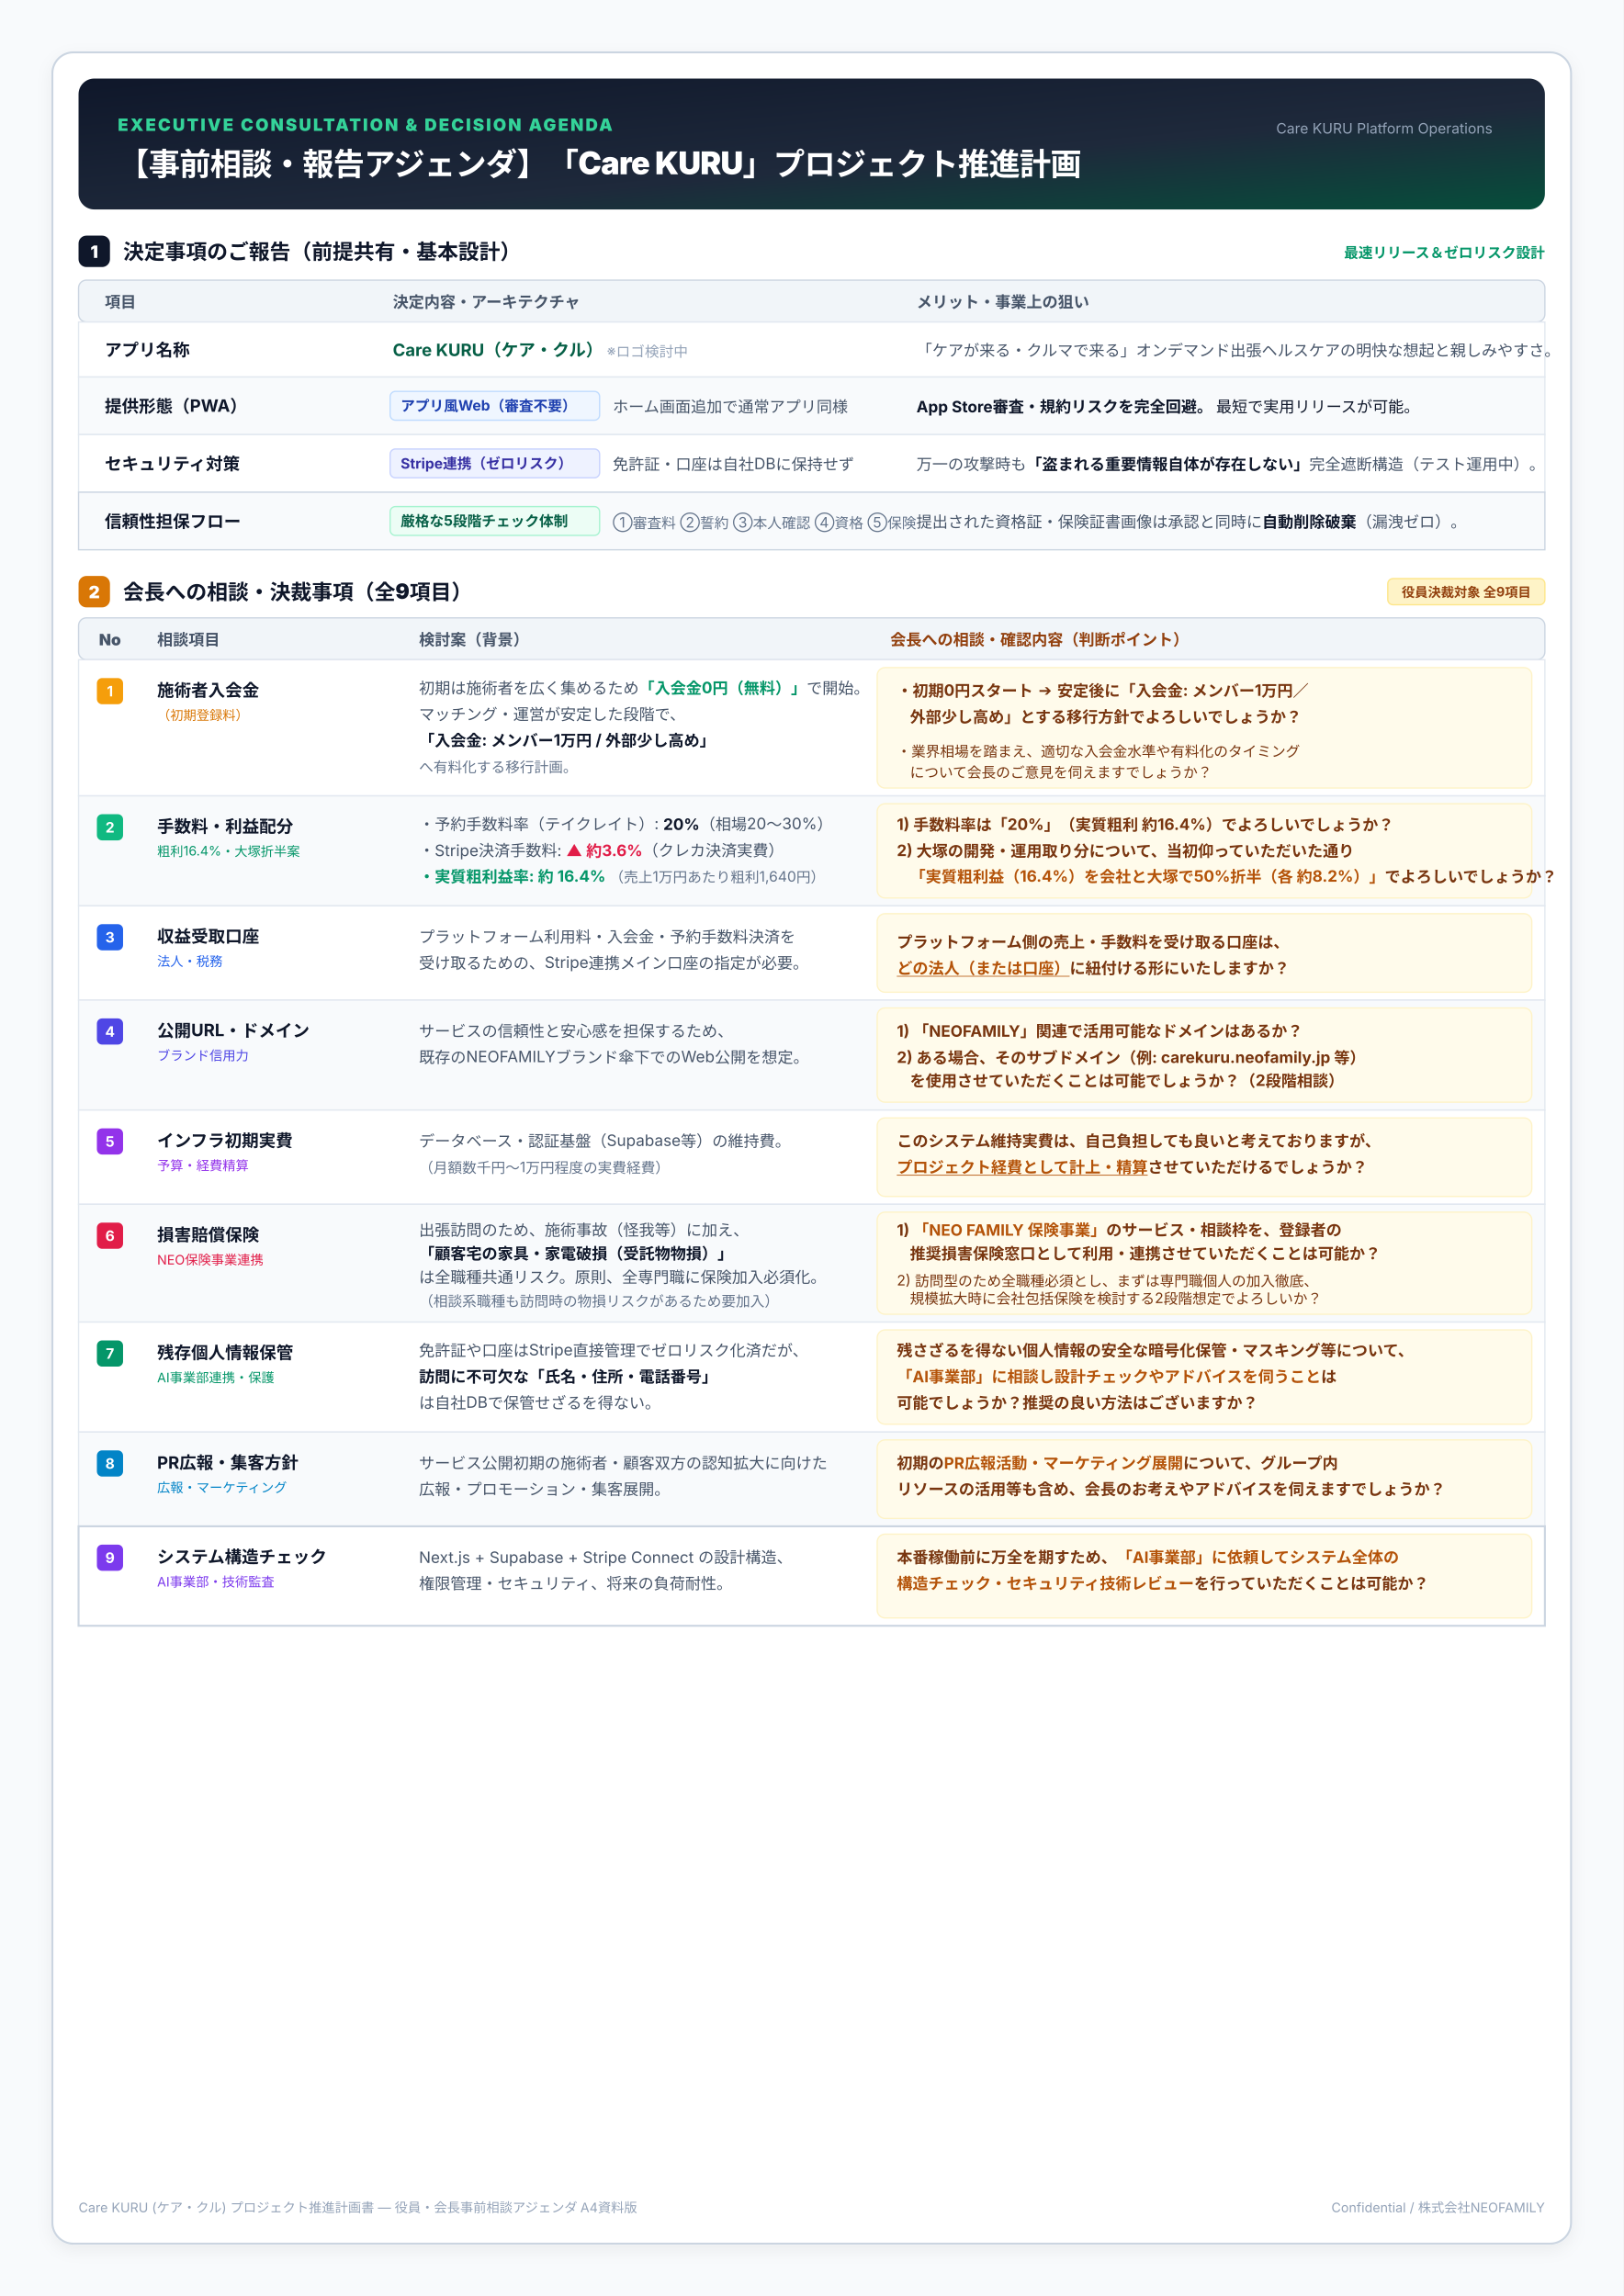
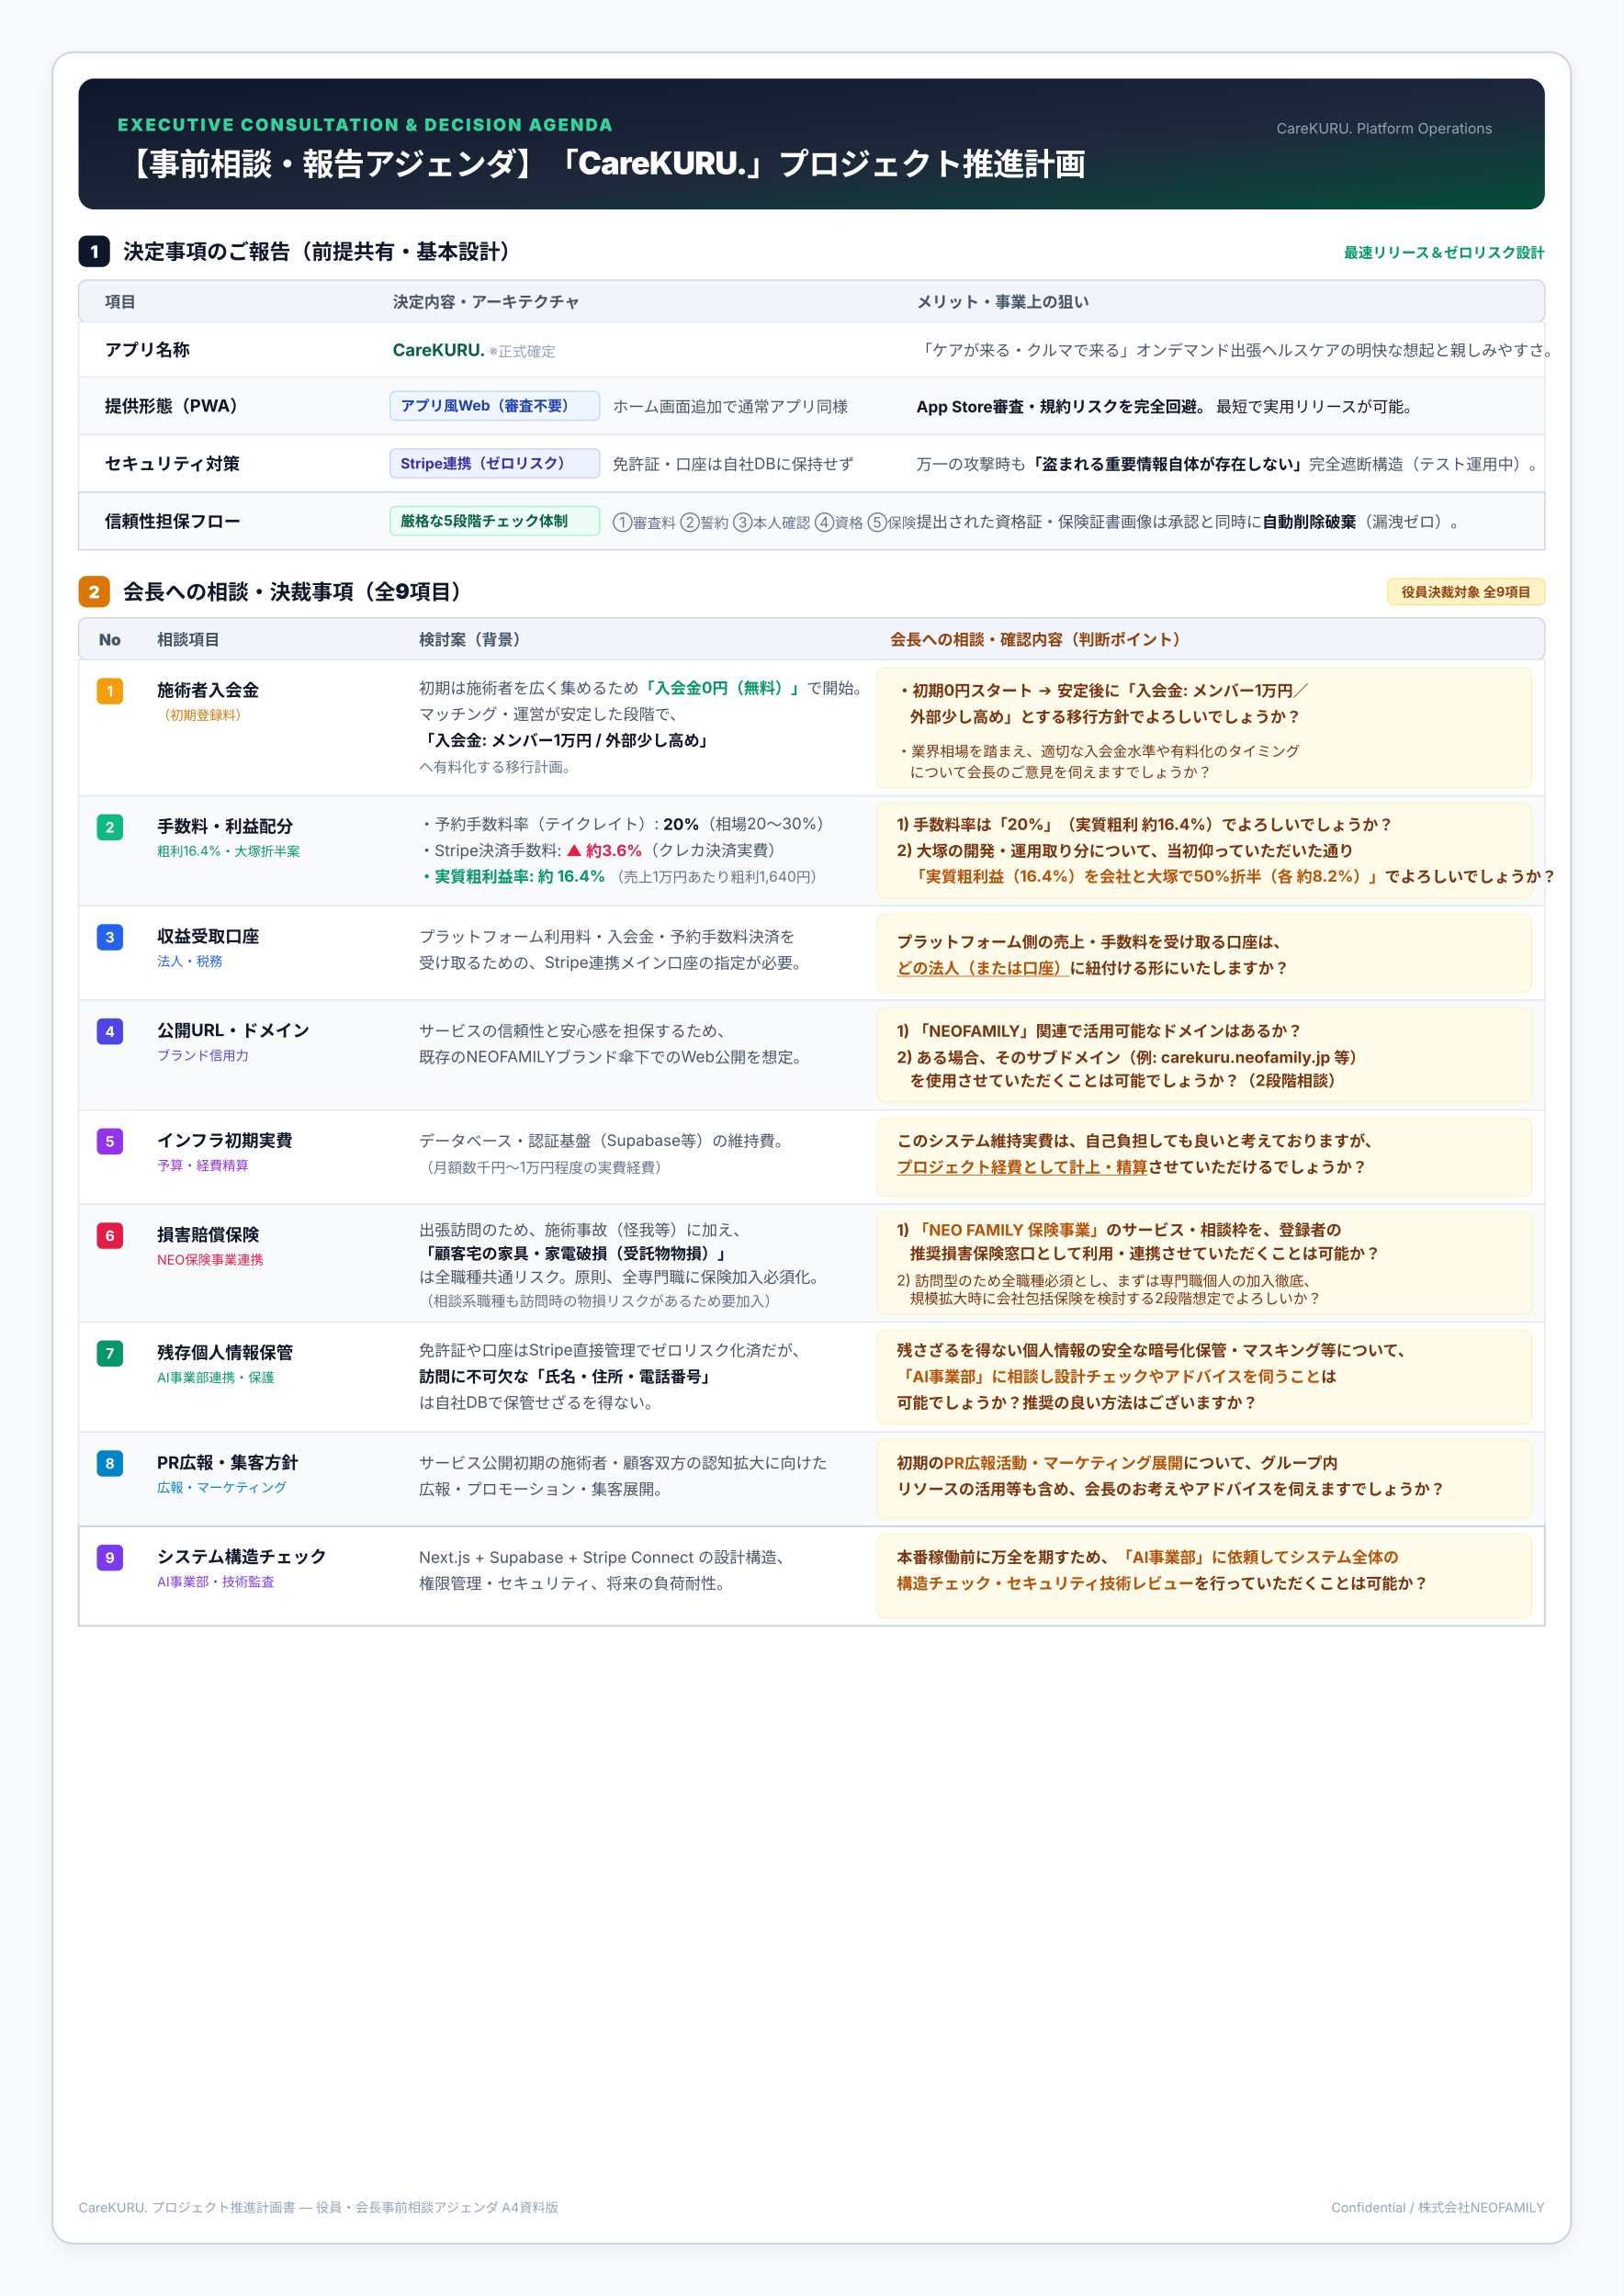
<svg xmlns="http://www.w3.org/2000/svg" viewBox="0 0 1240 1754" width="1240" height="1754" style="background-color: #ffffff; font-family: -apple-system, BlinkMacSystemFont, 'Hiragino Sans', 'Hiragino Kaku Gothic ProN', 'Yu Gothic', Meiryo, sans-serif;">
  <defs>
    <linearGradient id="headerGrad" x1="0%" y1="0%" x2="100%" y2="100%">
      <stop offset="0%" stop-color="#0f172a" />
      <stop offset="60%" stop-color="#1e293b" />
      <stop offset="100%" stop-color="#064e3b" />
    </linearGradient>
    <filter id="shadow" x="-5%" y="-2%" width="110%" height="106%" filterUnits="userSpaceOnUse">
      <feDropShadow dx="0" dy="4" stdDeviation="6" flood-color="#000000" flood-opacity="0.06" />
    </filter>
  </defs>
  <rect x="0" y="0" width="1240" height="1754" fill="#f8fafc" />
  <rect x="40" y="40" width="1160" height="1674" rx="16" fill="#ffffff" stroke="#cbd5e1" stroke-width="1.5" filter="url(#shadow)" />
  <g transform="translate(60, 60)">
    <rect x="0" y="0" width="1120" height="100" rx="12" fill="url(#headerGrad)" />
    <text x="30" y="40" fill="#34d399" font-size="13" font-weight="900" letter-spacing="1.5">EXECUTIVE CONSULTATION &amp; DECISION AGENDA</text>
-     <text x="30" y="74" fill="#ffffff" font-size="24" font-weight="900" letter-spacing="-0.5">【事前相談・報告アジェンダ】「Care KURU」プロジェクト推進計画</text>
-     <text x="1080" y="42" text-anchor="end" fill="#94a3b8" font-size="11">Care KURU Platform Operations</text>
+     <text x="30" y="74" fill="#ffffff" font-size="24" font-weight="900" letter-spacing="-0.5">【事前相談・報告アジェンダ】「CareKURU.」プロジェクト推進計画</text>
+     <text x="1080" y="42" text-anchor="end" fill="#94a3b8" font-size="11">CareKURU. Platform Operations</text>
  </g>
  <g transform="translate(60, 180)">
    <rect x="0" y="0" width="24" height="24" rx="6" fill="#0f172a" />
    <text x="12" y="17" fill="#ffffff" font-size="13" font-weight="900" text-anchor="middle">1</text>
    <text x="34" y="18" fill="#0f172a" font-size="16" font-weight="900">決定事項のご報告（前提共有・基本設計）</text>
    <text x="1120" y="17" text-anchor="end" fill="#059669" font-size="11" font-weight="bold">最速リリース＆ゼロリスク設計</text>
    <g transform="translate(0, 34)">
      <rect x="0" y="0" width="1120" height="32" rx="6" fill="#f1f5f9" stroke="#cbd5e1" stroke-width="1" />
      <text x="20" y="21" fill="#475569" font-size="12" font-weight="900">項目</text>
      <text x="240" y="21" fill="#475569" font-size="12" font-weight="900">決定内容・アーキテクチャ</text>
      <text x="640" y="21" fill="#475569" font-size="12" font-weight="900">メリット・事業上の狙い</text>
      <g transform="translate(0, 32)">
        <rect x="0" y="0" width="1120" height="42" fill="#ffffff" stroke="#e2e8f0" stroke-width="1" />
        <text x="20" y="26" fill="#0f172a" font-size="13" font-weight="bold">アプリ名称</text>
-         <text x="240" y="26" fill="#065f46" font-size="13" font-weight="bold">Care KURU（ケア・クル） <tspan fill="#94a3b8" font-size="11" font-weight="normal">※ロゴ検討中</tspan>
+         <text x="240" y="26" fill="#065f46" font-size="13" font-weight="bold">CareKURU. <tspan fill="#94a3b8" font-size="11" font-weight="normal">※正式確定</tspan>
        </text>
        <text x="640" y="26" fill="#475569" font-size="12">「ケアが来る・クルマで来る」オンデマンド出張ヘルスケアの明快な想起と親しみやすさ。</text>
      </g>
      <g transform="translate(0, 74)">
        <rect x="0" y="0" width="1120" height="44" fill="#f8fafc" stroke="#e2e8f0" stroke-width="1" />
        <text x="20" y="27" fill="#0f172a" font-size="13" font-weight="bold">提供形態（PWA）</text>
        <rect x="238" y="11" width="160" height="22" rx="4" fill="#eff6ff" stroke="#bfdbfe" stroke-width="1" />
        <text x="246" y="26" fill="#1e40af" font-size="11" font-weight="bold">アプリ風Web（審査不要）</text>
        <text x="408" y="27" fill="#475569" font-size="12">ホーム画面追加で通常アプリ同様</text>
        <text x="640" y="27" fill="#0f172a" font-size="12">
          <tspan font-weight="bold">App Store審査・規約リスクを完全回避。</tspan> 最短で実用リリースが可能。</text>
      </g>
      <g transform="translate(0, 118)">
        <rect x="0" y="0" width="1120" height="44" fill="#ffffff" stroke="#e2e8f0" stroke-width="1" />
        <text x="20" y="27" fill="#0f172a" font-size="13" font-weight="bold">セキュリティ対策</text>
        <rect x="238" y="11" width="160" height="22" rx="4" fill="#eef2ff" stroke="#c7d2fe" stroke-width="1" />
        <text x="246" y="26" fill="#3730a3" font-size="11" font-weight="bold">Stripe連携（ゼロリスク）</text>
        <text x="408" y="27" fill="#475569" font-size="12">免許証・口座は自社DBに保持せず</text>
        <text x="640" y="27" fill="#475569" font-size="12">万一の攻撃時も<tspan font-weight="bold" fill="#0f172a">「盗まれる重要情報自体が存在しない」</tspan>完全遮断構造（テスト運用中）。</text>
      </g>
      <g transform="translate(0, 162)">
        <rect x="0" y="0" width="1120" height="44" fill="#f8fafc" stroke="#cbd5e1" stroke-width="1" />
        <text x="20" y="27" fill="#0f172a" font-size="13" font-weight="bold">信頼性担保フロー</text>
        <rect x="238" y="11" width="160" height="22" rx="4" fill="#ecfdf5" stroke="#a7f3d0" stroke-width="1" />
        <text x="246" y="26" fill="#065f46" font-size="11" font-weight="bold">厳格な5段階チェック体制</text>
        <text x="408" y="27" fill="#64748b" font-size="11">①審査料 ②誓約 ③本人確認 ④資格 ⑤保険</text>
        <text x="640" y="27" fill="#475569" font-size="12">提出された資格証・保険証書画像は承認と同時に<tspan font-weight="bold" fill="#0f172a">自動削除破棄</tspan>（漏洩ゼロ）。</text>
      </g>
    </g>
  </g>
  <g transform="translate(60, 440)">
    <rect x="0" y="0" width="24" height="24" rx="6" fill="#d97706" />
    <text x="12" y="17" fill="#ffffff" font-size="13" font-weight="900" text-anchor="middle">2</text>
    <text x="34" y="18" fill="#0f172a" font-size="16" font-weight="900">会長への相談・決裁事項（全9項目）</text>
    <rect x="1000" y="2" width="120" height="20" rx="4" fill="#fef3c7" stroke="#fde68a" stroke-width="1" />
    <text x="1060" y="16" text-anchor="middle" fill="#92400e" font-size="10" font-weight="bold">役員決裁対象 全9項目</text>
    <g transform="translate(0, 32)">
      <rect x="0" y="0" width="1120" height="32" rx="6" fill="#f1f5f9" stroke="#cbd5e1" stroke-width="1" />
      <text x="24" y="21" fill="#475569" font-size="12" font-weight="900" text-anchor="middle">No</text>
      <text x="60" y="21" fill="#475569" font-size="12" font-weight="900">相談項目</text>
      <text x="260" y="21" fill="#475569" font-size="12" font-weight="900">検討案（背景）</text>
      <text x="620" y="21" fill="#92400e" font-size="12" font-weight="900">会長への相談・確認内容（判断ポイント）</text>
      <g transform="translate(0, 32)">
        <rect x="0" y="0" width="1120" height="104" fill="#ffffff" stroke="#e2e8f0" stroke-width="1" />
        <rect x="14" y="14" width="20" height="20" rx="4" fill="#f59e0b" />
        <text x="24" y="28" fill="#ffffff" font-size="11" font-weight="bold" text-anchor="middle">1</text>
        <text x="60" y="28" fill="#0f172a" font-size="13" font-weight="bold">施術者入会金</text>
        <text x="60" y="46" fill="#d97706" font-size="10">（初期登録料）</text>
        <text x="260" y="26" fill="#475569" font-size="12">初期は施術者を広く集めるため<tspan font-weight="bold" fill="#059669">「入会金0円（無料）」</tspan>で開始。</text>
        <text x="260" y="46" fill="#475569" font-size="12">マッチング・運営が安定した段階で、</text>
        <text x="260" y="66" fill="#0f172a" font-size="12" font-weight="bold">「入会金: メンバー1万円 / 外部少し高め」</text>
        <text x="260" y="86" fill="#64748b" font-size="11">へ有料化する移行計画。</text>
        <rect x="610" y="6" width="500" height="92" rx="6" fill="#fffbeb" stroke="#fef3c7" stroke-width="1" />
        <text x="625" y="28" fill="#78350f" font-size="12" font-weight="bold">・初期0円スタート ➔ 安定後に「入会金: メンバー1万円／</text>
        <text x="635" y="48" fill="#78350f" font-size="12" font-weight="bold">外部少し高め」とする移行方針でよろしいでしょうか？</text>
        <text x="625" y="74" fill="#78350f" font-size="11">・業界相場を踏まえ、適切な入会金水準や有料化のタイミング</text>
        <text x="635" y="90" fill="#78350f" font-size="11">について会長のご意見を伺えますでしょうか？</text>
      </g>
      <g transform="translate(0, 136)">
        <rect x="0" y="0" width="1120" height="84" fill="#f8fafc" stroke="#e2e8f0" stroke-width="1" />
        <rect x="14" y="14" width="20" height="20" rx="4" fill="#10b981" />
        <text x="24" y="28" fill="#ffffff" font-size="11" font-weight="bold" text-anchor="middle">2</text>
        <text x="60" y="28" fill="#0f172a" font-size="13" font-weight="bold">手数料・利益配分</text>
        <text x="60" y="46" fill="#059669" font-size="10">粗利16.4%・大塚折半案</text>
        <text x="260" y="26" fill="#475569" font-size="12">・予約手数料率（テイクレイト）: <tspan font-weight="bold" fill="#0f172a">20%</tspan>（相場20〜30%）</text>
        <text x="260" y="46" fill="#475569" font-size="12">・Stripe決済手数料: <tspan font-weight="bold" fill="#e11d48">▲ 約3.6%</tspan>（クレカ決済実費）</text>
        <text x="260" y="66" fill="#059669" font-size="12" font-weight="bold">・実質粗利益率: 約 16.4% <tspan font-size="11" font-weight="normal" fill="#64748b">（売上1万円あたり粗利1,640円）</tspan>
        </text>
        <rect x="610" y="6" width="500" height="72" rx="6" fill="#fffbeb" stroke="#fef3c7" stroke-width="1" />
        <text x="625" y="26" fill="#78350f" font-size="12" font-weight="bold">1) 手数料率は「20%」（実質粗利 約16.4%）でよろしいでしょうか？</text>
        <text x="625" y="46" fill="#78350f" font-size="12" font-weight="bold">2) 大塚の開発・運用取り分について、当初仰っていただいた通り</text>
        <text x="635" y="66" fill="#78350f" font-size="12" font-weight="bold">
          <tspan fill="#b45309">「実質粗利益（16.4%）を会社と大塚で50%折半（各 約8.2%）」</tspan>でよろしいでしょうか？</text>
      </g>
      <g transform="translate(0, 220)">
        <rect x="0" y="0" width="1120" height="72" fill="#ffffff" stroke="#e2e8f0" stroke-width="1" />
        <rect x="14" y="14" width="20" height="20" rx="4" fill="#2563eb" />
        <text x="24" y="28" fill="#ffffff" font-size="11" font-weight="bold" text-anchor="middle">3</text>
        <text x="60" y="28" fill="#0f172a" font-size="13" font-weight="bold">収益受取口座</text>
        <text x="60" y="46" fill="#2563eb" font-size="10">法人・税務</text>
        <text x="260" y="28" fill="#475569" font-size="12">プラットフォーム利用料・入会金・予約手数料決済を</text>
        <text x="260" y="48" fill="#475569" font-size="12">受け取るための、Stripe連携メイン口座の指定が必要。</text>
        <rect x="610" y="6" width="500" height="60" rx="6" fill="#fffbeb" stroke="#fef3c7" stroke-width="1" />
        <text x="625" y="32" fill="#78350f" font-size="12" font-weight="bold">プラットフォーム側の売上・手数料を受け取る口座は、</text>
        <text x="625" y="52" fill="#78350f" font-size="12" font-weight="bold">
          <tspan fill="#b45309" text-decoration="underline">どの法人（または口座）</tspan>に紐付ける形にいたしますか？</text>
      </g>
      <g transform="translate(0, 292)">
        <rect x="0" y="0" width="1120" height="84" fill="#f8fafc" stroke="#e2e8f0" stroke-width="1" />
        <rect x="14" y="14" width="20" height="20" rx="4" fill="#4f46e5" />
        <text x="24" y="28" fill="#ffffff" font-size="11" font-weight="bold" text-anchor="middle">4</text>
        <text x="60" y="28" fill="#0f172a" font-size="13" font-weight="bold">公開URL・ドメイン</text>
        <text x="60" y="46" fill="#4f46e5" font-size="10">ブランド信用力</text>
        <text x="260" y="28" fill="#475569" font-size="12">サービスの信頼性と安心感を担保するため、</text>
        <text x="260" y="48" fill="#475569" font-size="12">既存のNEOFAMILYブランド傘下でのWeb公開を想定。</text>
        <rect x="610" y="6" width="500" height="72" rx="6" fill="#fffbeb" stroke="#fef3c7" stroke-width="1" />
        <text x="625" y="28" fill="#78350f" font-size="12" font-weight="bold">1) 「NEOFAMILY」関連で活用可能なドメインはあるか？</text>
        <text x="625" y="48" fill="#78350f" font-size="12" font-weight="bold">2) ある場合、そのサブドメイン（例: carekuru.neofamily.jp 等）</text>
        <text x="635" y="66" fill="#78350f" font-size="12" font-weight="bold">を使用させていただくことは可能でしょうか？（2段階相談）</text>
      </g>
      <g transform="translate(0, 376)">
        <rect x="0" y="0" width="1120" height="72" fill="#ffffff" stroke="#e2e8f0" stroke-width="1" />
        <rect x="14" y="14" width="20" height="20" rx="4" fill="#9333ea" />
        <text x="24" y="28" fill="#ffffff" font-size="11" font-weight="bold" text-anchor="middle">5</text>
        <text x="60" y="28" fill="#0f172a" font-size="13" font-weight="bold">インフラ初期実費</text>
        <text x="60" y="46" fill="#9333ea" font-size="10">予算・経費精算</text>
        <text x="260" y="28" fill="#475569" font-size="12">データベース・認証基盤（Supabase等）の維持費。</text>
        <text x="260" y="48" fill="#64748b" font-size="11">（月額数千円〜1万円程度の実費経費）</text>
        <rect x="610" y="6" width="500" height="60" rx="6" fill="#fffbeb" stroke="#fef3c7" stroke-width="1" />
        <text x="625" y="28" fill="#78350f" font-size="12" font-weight="bold">このシステム維持実費は、自己負担しても良いと考えておりますが、</text>
        <text x="625" y="48" fill="#78350f" font-size="12" font-weight="bold">
          <tspan fill="#b45309" text-decoration="underline">プロジェクト経費として計上・精算</tspan>させていただけるでしょうか？</text>
      </g>
      <g transform="translate(0, 448)">
        <rect x="0" y="0" width="1120" height="90" fill="#f8fafc" stroke="#e2e8f0" stroke-width="1" />
        <rect x="14" y="14" width="20" height="20" rx="4" fill="#e11d48" />
        <text x="24" y="28" fill="#ffffff" font-size="11" font-weight="bold" text-anchor="middle">6</text>
        <text x="60" y="28" fill="#0f172a" font-size="13" font-weight="bold">損害賠償保険</text>
        <text x="60" y="46" fill="#e11d48" font-size="10">NEO保険事業連携</text>
        <text x="260" y="24" fill="#475569" font-size="12">出張訪問のため、施術事故（怪我等）に加え、</text>
        <text x="260" y="42" fill="#0f172a" font-size="12" font-weight="bold">「顧客宅の家具・家電破損（受託物物損）」</text>
        <text x="260" y="60" fill="#475569" font-size="12">は全職種共通リスク。原則、全専門職に保険加入必須化。</text>
        <text x="260" y="78" fill="#64748b" font-size="11">（相談系職種も訪問時の物損リスクがあるため要加入）</text>
        <rect x="610" y="6" width="500" height="78" rx="6" fill="#fffbeb" stroke="#fef3c7" stroke-width="1" />
        <text x="625" y="24" fill="#78350f" font-size="12" font-weight="bold">1) <tspan fill="#b45309">「NEO FAMILY 保険事業」</tspan>のサービス・相談枠を、登録者の</text>
        <text x="635" y="42" fill="#78350f" font-size="12" font-weight="bold">推奨損害保険窓口として利用・連携させていただくことは可能か？</text>
        <text x="625" y="62" fill="#78350f" font-size="11">2) 訪問型のため全職種必須とし、まずは専門職個人の加入徹底、</text>
        <text x="635" y="76" fill="#78350f" font-size="11">規模拡大時に会社包括保険を検討する2段階想定でよろしいか？</text>
      </g>
      <g transform="translate(0, 538)">
        <rect x="0" y="0" width="1120" height="84" fill="#ffffff" stroke="#e2e8f0" stroke-width="1" />
        <rect x="14" y="14" width="20" height="20" rx="4" fill="#059669" />
        <text x="24" y="28" fill="#ffffff" font-size="11" font-weight="bold" text-anchor="middle">7</text>
        <text x="60" y="28" fill="#0f172a" font-size="13" font-weight="bold">残存個人情報保管</text>
        <text x="60" y="46" fill="#059669" font-size="10">AI事業部連携・保護</text>
        <text x="260" y="26" fill="#475569" font-size="12">免許証や口座はStripe直接管理でゼロリスク化済だが、</text>
        <text x="260" y="46" fill="#0f172a" font-size="12" font-weight="bold">訪問に不可欠な「氏名・住所・電話番号」</text>
        <text x="260" y="66" fill="#475569" font-size="12">は自社DBで保管せざるを得ない。</text>
        <rect x="610" y="6" width="500" height="72" rx="6" fill="#fffbeb" stroke="#fef3c7" stroke-width="1" />
        <text x="625" y="26" fill="#78350f" font-size="12" font-weight="bold">残さざるを得ない個人情報の安全な暗号化保管・マスキング等について、</text>
        <text x="625" y="46" fill="#78350f" font-size="12" font-weight="bold">
          <tspan fill="#b45309">「AI事業部」に相談し設計チェックやアドバイスを伺うこと</tspan>は</text>
        <text x="625" y="66" fill="#78350f" font-size="12" font-weight="bold">可能でしょうか？推奨の良い方法はございますか？</text>
      </g>
      <g transform="translate(0, 622)">
        <rect x="0" y="0" width="1120" height="72" fill="#f8fafc" stroke="#e2e8f0" stroke-width="1" />
        <rect x="14" y="14" width="20" height="20" rx="4" fill="#0284c7" />
        <text x="24" y="28" fill="#ffffff" font-size="11" font-weight="bold" text-anchor="middle">8</text>
        <text x="60" y="28" fill="#0f172a" font-size="13" font-weight="bold">PR広報・集客方針</text>
        <text x="60" y="46" fill="#0284c7" font-size="10">広報・マーケティング</text>
        <text x="260" y="28" fill="#475569" font-size="12">サービス公開初期の施術者・顧客双方の認知拡大に向けた</text>
        <text x="260" y="48" fill="#475569" font-size="12">広報・プロモーション・集客展開。</text>
        <rect x="610" y="6" width="500" height="60" rx="6" fill="#fffbeb" stroke="#fef3c7" stroke-width="1" />
        <text x="625" y="28" fill="#78350f" font-size="12" font-weight="bold">初期の<tspan fill="#b45309">PR広報活動・マーケティング展開</tspan>について、グループ内</text>
        <text x="625" y="48" fill="#78350f" font-size="12" font-weight="bold">リソースの活用等も含め、会長のお考えやアドバイスを伺えますでしょうか？</text>
      </g>
      <g transform="translate(0, 694)">
        <rect x="0" y="0" width="1120" height="76" fill="#ffffff" stroke="#cbd5e1" stroke-width="1.5" />
        <rect x="14" y="14" width="20" height="20" rx="4" fill="#7c3aed" />
        <text x="24" y="28" fill="#ffffff" font-size="11" font-weight="bold" text-anchor="middle">9</text>
        <text x="60" y="28" fill="#0f172a" font-size="13" font-weight="bold">システム構造チェック</text>
        <text x="60" y="46" fill="#7c3aed" font-size="10">AI事業部・技術監査</text>
        <text x="260" y="28" fill="#475569" font-size="12">Next.js + Supabase + Stripe Connect の設計構造、</text>
        <text x="260" y="48" fill="#475569" font-size="12">権限管理・セキュリティ、将来の負荷耐性。</text>
        <rect x="610" y="6" width="500" height="64" rx="6" fill="#fffbeb" stroke="#fef3c7" stroke-width="1" />
        <text x="625" y="28" fill="#78350f" font-size="12" font-weight="bold">本番稼働前に万全を期すため、<tspan fill="#b45309">「AI事業部」に依頼してシステム全体の</tspan>
        </text>
        <text x="625" y="48" fill="#78350f" font-size="12" font-weight="bold">
          <tspan fill="#b45309">構造チェック・セキュリティ技術レビュー</tspan>を行っていただくことは可能か？</text>
      </g>
    </g>
  </g>
  <g transform="translate(60, 1690)">
-     <text x="0" y="0" fill="#94a3b8" font-size="10">Care KURU (ケア・クル) プロジェクト推進計画書 — 役員・会長事前相談アジェンダ A4資料版</text>
+     <text x="0" y="0" fill="#94a3b8" font-size="10">CareKURU. プロジェクト推進計画書 — 役員・会長事前相談アジェンダ A4資料版</text>
    <text x="1120" y="0" text-anchor="end" fill="#94a3b8" font-size="10">Confidential / 株式会社NEOFAMILY</text>
  </g>
</svg>
